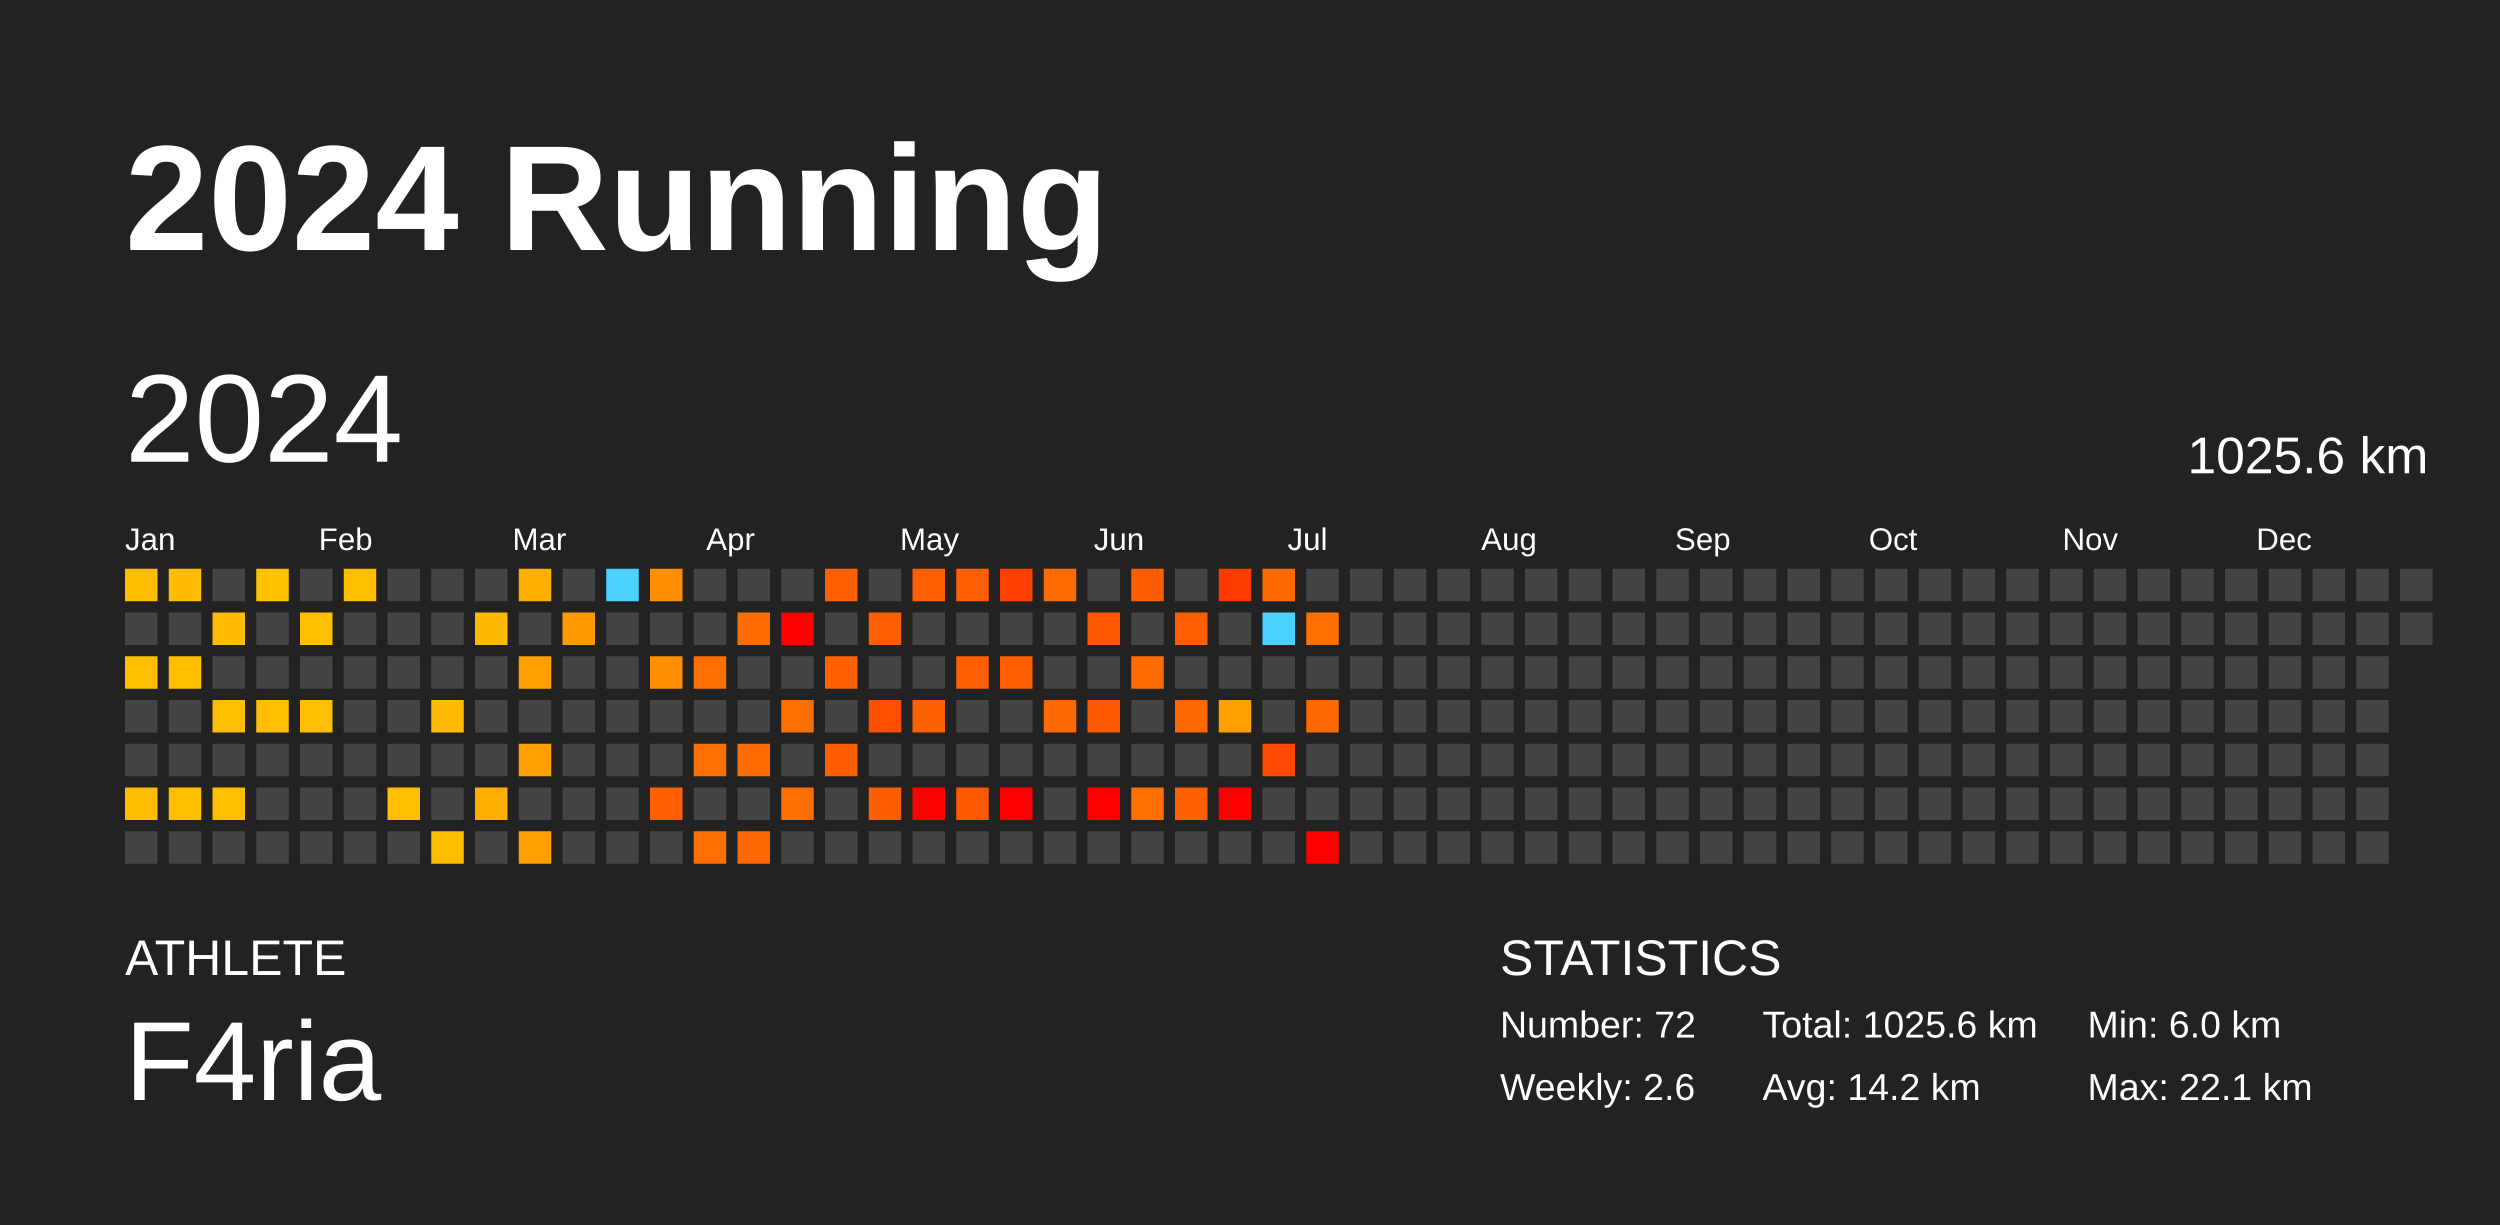
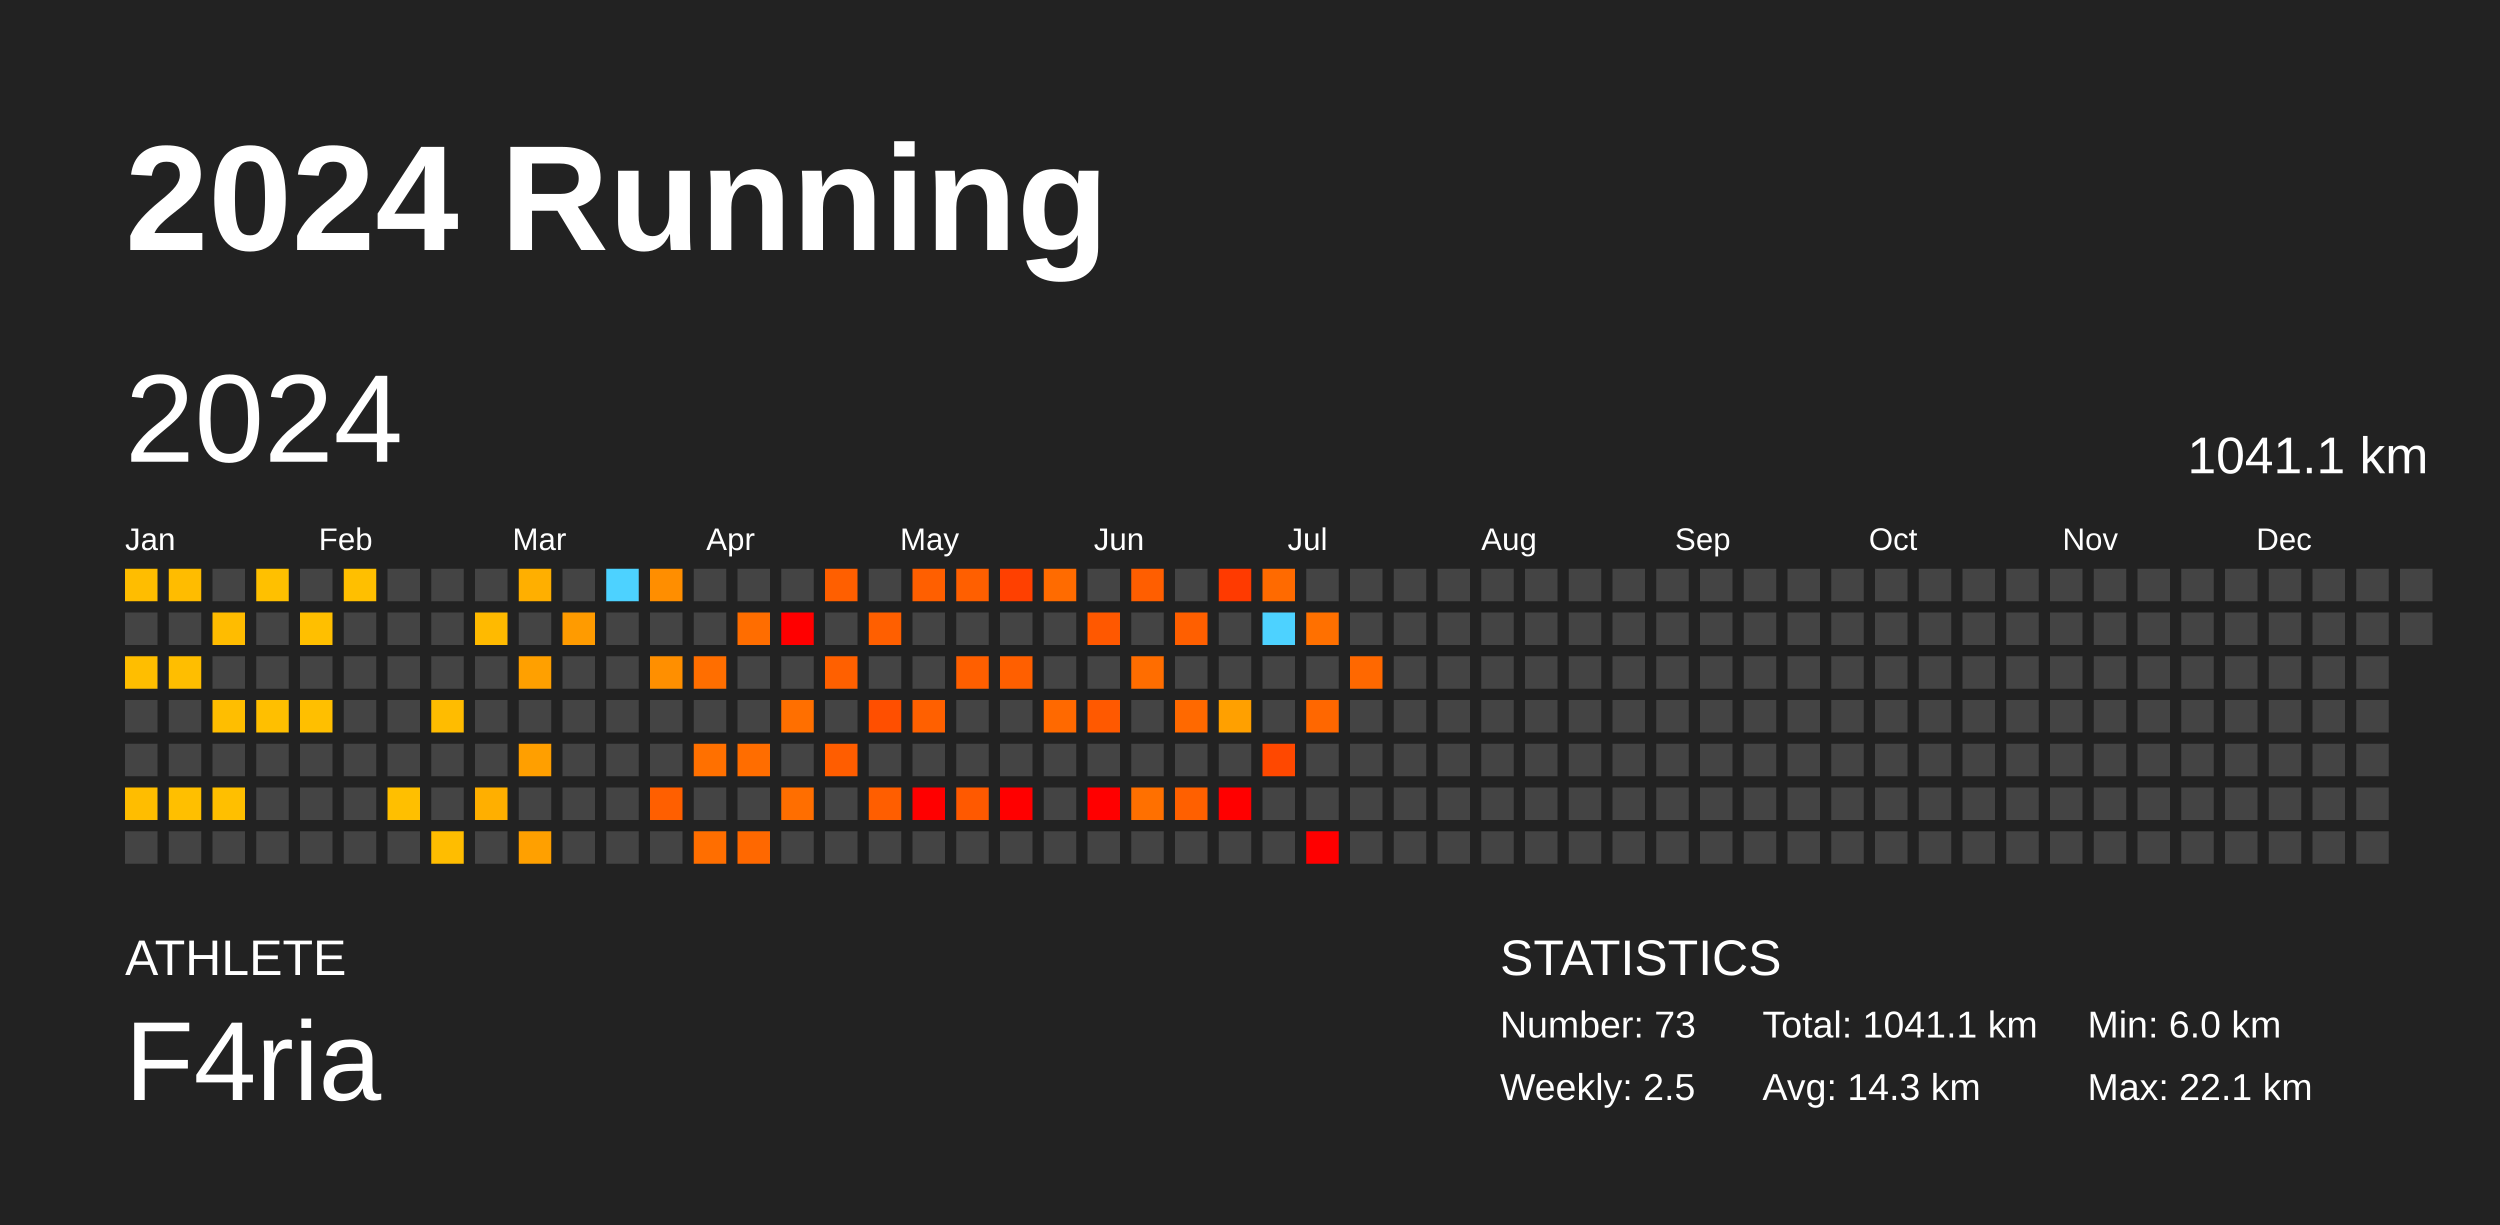
<svg xmlns="http://www.w3.org/2000/svg" baseProfile="full" height="98mm" version="1.1" viewBox="0,0,200,98" width="200mm">
  <defs />
  <rect fill="#222222" height="98" width="200" x="0" y="0" />
  <text fill="#FFFFFF" style="font-size:12px; font-family:Arial; font-weight:bold;" x="10" y="20">2024 Running</text>
  <text fill="#FFFFFF" style="font-size:4px; font-family:Arial" x="10" y="78">ATHLETE</text>
  <text fill="#FFFFFF" style="font-size:9px; font-family:Arial" x="10" y="88">F4ria</text>
  <text fill="#FFFFFF" style="font-size:4px; font-family:Arial" x="120" y="78">STATISTICS</text>
-   <text fill="#FFFFFF" style="font-size:3px; font-family:Arial" x="120" y="83">Number: 72</text>
-   <text fill="#FFFFFF" style="font-size:3px; font-family:Arial" x="120" y="88">Weekly: 2.6</text>
-   <text fill="#FFFFFF" style="font-size:3px; font-family:Arial" x="141" y="83">Total: 1025.6 km</text>
-   <text fill="#FFFFFF" style="font-size:3px; font-family:Arial" x="141" y="88">Avg: 14.2 km</text>
+   <text fill="#FFFFFF" style="font-size:3px; font-family:Arial" x="120" y="83">Number: 73</text>
+   <text fill="#FFFFFF" style="font-size:3px; font-family:Arial" x="120" y="88">Weekly: 2.5</text>
+   <text fill="#FFFFFF" style="font-size:3px; font-family:Arial" x="141" y="83">Total: 1041.1 km</text>
+   <text fill="#FFFFFF" style="font-size:3px; font-family:Arial" x="141" y="88">Avg: 14.3 km</text>
  <text fill="#FFFFFF" style="font-size:3px; font-family:Arial" x="167" y="83">Min: 6.0 km</text>
  <text fill="#FFFFFF" style="font-size:3px; font-family:Arial" x="167" y="88">Max: 22.1 km</text>
  <text dominant-baseline="hanging" fill="#FFFFFF" style="font-size:10.0px; font-family:Arial;" x="10" y="30">2024</text>
-   <text dominant-baseline="hanging" fill="#FFFFFF" style="font-size:4.125px; font-family:Arial;" x="175" y="35">1025.6 km</text>
+   <text dominant-baseline="hanging" fill="#FFFFFF" style="font-size:4.125px; font-family:Arial;" x="175" y="35">1041.1 km</text>
  <text fill="#FFFFFF" style="font-size:2.5px; font-family:Arial" x="10.0" y="44">Jan</text>
  <text fill="#FFFFFF" style="font-size:2.5px; font-family:Arial" x="25.5" y="44">Feb</text>
  <text fill="#FFFFFF" style="font-size:2.5px; font-family:Arial" x="41.0" y="44">Mar</text>
  <text fill="#FFFFFF" style="font-size:2.5px; font-family:Arial" x="56.5" y="44">Apr</text>
  <text fill="#FFFFFF" style="font-size:2.5px; font-family:Arial" x="72.0" y="44">May</text>
  <text fill="#FFFFFF" style="font-size:2.5px; font-family:Arial" x="87.5" y="44">Jun</text>
  <text fill="#FFFFFF" style="font-size:2.5px; font-family:Arial" x="103.0" y="44">Jul</text>
  <text fill="#FFFFFF" style="font-size:2.5px; font-family:Arial" x="118.5" y="44">Aug</text>
  <text fill="#FFFFFF" style="font-size:2.5px; font-family:Arial" x="134.0" y="44">Sep</text>
  <text fill="#FFFFFF" style="font-size:2.5px; font-family:Arial" x="149.5" y="44">Oct</text>
  <text fill="#FFFFFF" style="font-size:2.5px; font-family:Arial" x="165.0" y="44">Nov</text>
  <text fill="#FFFFFF" style="font-size:2.5px; font-family:Arial" x="180.5" y="44">Dec</text>
  <rect fill="#ffbd00" height="2.6" width="2.6" x="10.0" y="45.5" />
  <rect fill="#444444" height="2.6" width="2.6" x="10.0" y="49.0" />
  <rect fill="#ffbe00" height="2.6" width="2.6" x="10.0" y="52.5" />
  <rect fill="#444444" height="2.6" width="2.6" x="10.0" y="56.0" />
  <rect fill="#444444" height="2.6" width="2.6" x="10.0" y="59.5" />
  <rect fill="#ffbd00" height="2.6" width="2.6" x="10.0" y="63.0" />
  <rect fill="#444444" height="2.6" width="2.6" x="10.0" y="66.5" />
  <rect fill="#ffbc00" height="2.6" width="2.6" x="13.5" y="45.5" />
  <rect fill="#444444" height="2.6" width="2.6" x="13.5" y="49.0" />
  <rect fill="#ffbe00" height="2.6" width="2.6" x="13.5" y="52.5" />
  <rect fill="#444444" height="2.6" width="2.6" x="13.5" y="56.0" />
  <rect fill="#444444" height="2.6" width="2.6" x="13.5" y="59.5" />
  <rect fill="#ffbf00" height="2.6" width="2.6" x="13.5" y="63.0" />
  <rect fill="#444444" height="2.6" width="2.6" x="13.5" y="66.5" />
  <rect fill="#444444" height="2.6" width="2.6" x="17.0" y="45.5" />
  <rect fill="#ffbc00" height="2.6" width="2.6" x="17.0" y="49.0" />
  <rect fill="#444444" height="2.6" width="2.6" x="17.0" y="52.5" />
  <rect fill="#ffbe00" height="2.6" width="2.6" x="17.0" y="56.0" />
  <rect fill="#444444" height="2.6" width="2.6" x="17.0" y="59.5" />
  <rect fill="#ffbf00" height="2.6" width="2.6" x="17.0" y="63.0" />
  <rect fill="#444444" height="2.6" width="2.6" x="17.0" y="66.5" />
  <rect fill="#ffc000" height="2.6" width="2.6" x="20.5" y="45.5" />
  <rect fill="#444444" height="2.6" width="2.6" x="20.5" y="49.0" />
  <rect fill="#444444" height="2.6" width="2.6" x="20.5" y="52.5" />
  <rect fill="#ffbf00" height="2.6" width="2.6" x="20.5" y="56.0" />
  <rect fill="#444444" height="2.6" width="2.6" x="20.5" y="59.5" />
  <rect fill="#444444" height="2.6" width="2.6" x="20.5" y="63.0" />
  <rect fill="#444444" height="2.6" width="2.6" x="20.5" y="66.5" />
  <rect fill="#444444" height="2.6" width="2.6" x="24.0" y="45.5" />
  <rect fill="#ffbf00" height="2.6" width="2.6" x="24.0" y="49.0" />
  <rect fill="#444444" height="2.6" width="2.6" x="24.0" y="52.5" />
  <rect fill="#ffbf00" height="2.6" width="2.6" x="24.0" y="56.0" />
  <rect fill="#444444" height="2.6" width="2.6" x="24.0" y="59.5" />
  <rect fill="#444444" height="2.6" width="2.6" x="24.0" y="63.0" />
  <rect fill="#444444" height="2.6" width="2.6" x="24.0" y="66.5" />
  <rect fill="#ffbf00" height="2.6" width="2.6" x="27.5" y="45.5" />
  <rect fill="#444444" height="2.6" width="2.6" x="27.5" y="49.0" />
  <rect fill="#444444" height="2.6" width="2.6" x="27.5" y="52.5" />
  <rect fill="#444444" height="2.6" width="2.6" x="27.5" y="56.0" />
  <rect fill="#444444" height="2.6" width="2.6" x="27.5" y="59.5" />
  <rect fill="#444444" height="2.6" width="2.6" x="27.5" y="63.0" />
  <rect fill="#444444" height="2.6" width="2.6" x="27.5" y="66.5" />
  <rect fill="#444444" height="2.6" width="2.6" x="31.0" y="45.5" />
  <rect fill="#444444" height="2.6" width="2.6" x="31.0" y="49.0" />
  <rect fill="#444444" height="2.6" width="2.6" x="31.0" y="52.5" />
  <rect fill="#444444" height="2.6" width="2.6" x="31.0" y="56.0" />
  <rect fill="#444444" height="2.6" width="2.6" x="31.0" y="59.5" />
  <rect fill="#ffbf00" height="2.6" width="2.6" x="31.0" y="63.0" />
  <rect fill="#444444" height="2.6" width="2.6" x="31.0" y="66.5" />
  <rect fill="#444444" height="2.6" width="2.6" x="34.5" y="45.5" />
  <rect fill="#444444" height="2.6" width="2.6" x="34.5" y="49.0" />
  <rect fill="#444444" height="2.6" width="2.6" x="34.5" y="52.5" />
  <rect fill="#ffbc00" height="2.6" width="2.6" x="34.5" y="56.0" />
  <rect fill="#444444" height="2.6" width="2.6" x="34.5" y="59.5" />
  <rect fill="#444444" height="2.6" width="2.6" x="34.5" y="63.0" />
  <rect fill="#ffbd00" height="2.6" width="2.6" x="34.5" y="66.5" />
  <rect fill="#444444" height="2.6" width="2.6" x="38.0" y="45.5" />
  <rect fill="#ffba00" height="2.6" width="2.6" x="38.0" y="49.0" />
  <rect fill="#444444" height="2.6" width="2.6" x="38.0" y="52.5" />
  <rect fill="#444444" height="2.6" width="2.6" x="38.0" y="56.0" />
  <rect fill="#444444" height="2.6" width="2.6" x="38.0" y="59.5" />
  <rect fill="#ffaf00" height="2.6" width="2.6" x="38.0" y="63.0" />
  <rect fill="#444444" height="2.6" width="2.6" x="38.0" y="66.5" />
  <rect fill="#ffaf00" height="2.6" width="2.6" x="41.5" y="45.5" />
  <rect fill="#444444" height="2.6" width="2.6" x="41.5" y="49.0" />
  <rect fill="#ffa000" height="2.6" width="2.6" x="41.5" y="52.5" />
  <rect fill="#444444" height="2.6" width="2.6" x="41.5" y="56.0" />
  <rect fill="#ff9f00" height="2.6" width="2.6" x="41.5" y="59.5" />
  <rect fill="#444444" height="2.6" width="2.6" x="41.5" y="63.0" />
  <rect fill="#ffa000" height="2.6" width="2.6" x="41.5" y="66.5" />
  <rect fill="#444444" height="2.6" width="2.6" x="45.0" y="45.5" />
  <rect fill="#ff9b00" height="2.6" width="2.6" x="45.0" y="49.0" />
  <rect fill="#444444" height="2.6" width="2.6" x="45.0" y="52.5" />
  <rect fill="#444444" height="2.6" width="2.6" x="45.0" y="56.0" />
  <rect fill="#444444" height="2.6" width="2.6" x="45.0" y="59.5" />
  <rect fill="#444444" height="2.6" width="2.6" x="45.0" y="63.0" />
  <rect fill="#444444" height="2.6" width="2.6" x="45.0" y="66.5" />
  <rect fill="#4dd2ff" height="2.6" width="2.6" x="48.5" y="45.5" />
  <rect fill="#444444" height="2.6" width="2.6" x="48.5" y="49.0" />
  <rect fill="#444444" height="2.6" width="2.6" x="48.5" y="52.5" />
  <rect fill="#444444" height="2.6" width="2.6" x="48.5" y="56.0" />
  <rect fill="#444444" height="2.6" width="2.6" x="48.5" y="59.5" />
  <rect fill="#444444" height="2.6" width="2.6" x="48.5" y="63.0" />
  <rect fill="#444444" height="2.6" width="2.6" x="48.5" y="66.5" />
  <rect fill="#ff8e00" height="2.6" width="2.6" x="52.0" y="45.5" />
  <rect fill="#444444" height="2.6" width="2.6" x="52.0" y="49.0" />
  <rect fill="#ff8f00" height="2.6" width="2.6" x="52.0" y="52.5" />
  <rect fill="#444444" height="2.6" width="2.6" x="52.0" y="56.0" />
  <rect fill="#444444" height="2.6" width="2.6" x="52.0" y="59.5" />
  <rect fill="#ff5f00" height="2.6" width="2.6" x="52.0" y="63.0" />
  <rect fill="#444444" height="2.6" width="2.6" x="52.0" y="66.5" />
  <rect fill="#444444" height="2.6" width="2.6" x="55.5" y="45.5" />
  <rect fill="#444444" height="2.6" width="2.6" x="55.5" y="49.0" />
  <rect fill="#ff6e00" height="2.6" width="2.6" x="55.5" y="52.5" />
  <rect fill="#444444" height="2.6" width="2.6" x="55.5" y="56.0" />
  <rect fill="#ff7000" height="2.6" width="2.6" x="55.5" y="59.5" />
  <rect fill="#444444" height="2.6" width="2.6" x="55.5" y="63.0" />
  <rect fill="#ff6e00" height="2.6" width="2.6" x="55.5" y="66.5" />
  <rect fill="#444444" height="2.6" width="2.6" x="59.0" y="45.5" />
  <rect fill="#ff6d00" height="2.6" width="2.6" x="59.0" y="49.0" />
  <rect fill="#444444" height="2.6" width="2.6" x="59.0" y="52.5" />
  <rect fill="#444444" height="2.6" width="2.6" x="59.0" y="56.0" />
  <rect fill="#ff6d00" height="2.6" width="2.6" x="59.0" y="59.5" />
  <rect fill="#444444" height="2.6" width="2.6" x="59.0" y="63.0" />
  <rect fill="#ff6800" height="2.6" width="2.6" x="59.0" y="66.5" />
  <rect fill="#444444" height="2.6" width="2.6" x="62.5" y="45.5" />
  <rect fill="red" height="2.6" width="2.6" x="62.5" y="49.0" />
  <rect fill="#444444" height="2.6" width="2.6" x="62.5" y="52.5" />
  <rect fill="#ff6f00" height="2.6" width="2.6" x="62.5" y="56.0" />
  <rect fill="#444444" height="2.6" width="2.6" x="62.5" y="59.5" />
  <rect fill="#ff6e00" height="2.6" width="2.6" x="62.5" y="63.0" />
  <rect fill="#444444" height="2.6" width="2.6" x="62.5" y="66.5" />
  <rect fill="#ff5f00" height="2.6" width="2.6" x="66.0" y="45.5" />
  <rect fill="#444444" height="2.6" width="2.6" x="66.0" y="49.0" />
  <rect fill="#ff6000" height="2.6" width="2.6" x="66.0" y="52.5" />
  <rect fill="#444444" height="2.6" width="2.6" x="66.0" y="56.0" />
  <rect fill="#ff5d00" height="2.6" width="2.6" x="66.0" y="59.5" />
  <rect fill="#444444" height="2.6" width="2.6" x="66.0" y="63.0" />
  <rect fill="#444444" height="2.6" width="2.6" x="66.0" y="66.5" />
  <rect fill="#444444" height="2.6" width="2.6" x="69.5" y="45.5" />
  <rect fill="#ff5f00" height="2.6" width="2.6" x="69.5" y="49.0" />
  <rect fill="#444444" height="2.6" width="2.6" x="69.5" y="52.5" />
  <rect fill="#ff4f00" height="2.6" width="2.6" x="69.5" y="56.0" />
  <rect fill="#444444" height="2.6" width="2.6" x="69.5" y="59.5" />
  <rect fill="#ff5e00" height="2.6" width="2.6" x="69.5" y="63.0" />
  <rect fill="#444444" height="2.6" width="2.6" x="69.5" y="66.5" />
  <rect fill="#ff5f00" height="2.6" width="2.6" x="73.0" y="45.5" />
  <rect fill="#444444" height="2.6" width="2.6" x="73.0" y="49.0" />
  <rect fill="#444444" height="2.6" width="2.6" x="73.0" y="52.5" />
  <rect fill="#ff6000" height="2.6" width="2.6" x="73.0" y="56.0" />
  <rect fill="#444444" height="2.6" width="2.6" x="73.0" y="59.5" />
  <rect fill="red" height="2.6" width="2.6" x="73.0" y="63.0" />
  <rect fill="#444444" height="2.6" width="2.6" x="73.0" y="66.5" />
  <rect fill="#ff5f00" height="2.6" width="2.6" x="76.5" y="45.5" />
  <rect fill="#444444" height="2.6" width="2.6" x="76.5" y="49.0" />
  <rect fill="#ff5f00" height="2.6" width="2.6" x="76.5" y="52.5" />
  <rect fill="#444444" height="2.6" width="2.6" x="76.5" y="56.0" />
  <rect fill="#444444" height="2.6" width="2.6" x="76.5" y="59.5" />
  <rect fill="#ff5900" height="2.6" width="2.6" x="76.5" y="63.0" />
  <rect fill="#444444" height="2.6" width="2.6" x="76.5" y="66.5" />
  <rect fill="#ff4000" height="2.6" width="2.6" x="80.0" y="45.5" />
  <rect fill="#444444" height="2.6" width="2.6" x="80.0" y="49.0" />
  <rect fill="#ff5f00" height="2.6" width="2.6" x="80.0" y="52.5" />
  <rect fill="#444444" height="2.6" width="2.6" x="80.0" y="56.0" />
  <rect fill="#444444" height="2.6" width="2.6" x="80.0" y="59.5" />
  <rect fill="red" height="2.6" width="2.6" x="80.0" y="63.0" />
  <rect fill="#444444" height="2.6" width="2.6" x="80.0" y="66.5" />
  <rect fill="#ff6b00" height="2.6" width="2.6" x="83.5" y="45.5" />
  <rect fill="#444444" height="2.6" width="2.6" x="83.5" y="49.0" />
  <rect fill="#444444" height="2.6" width="2.6" x="83.5" y="52.5" />
  <rect fill="#ff6900" height="2.6" width="2.6" x="83.5" y="56.0" />
  <rect fill="#444444" height="2.6" width="2.6" x="83.5" y="59.5" />
  <rect fill="#444444" height="2.6" width="2.6" x="83.5" y="63.0" />
  <rect fill="#444444" height="2.6" width="2.6" x="83.5" y="66.5" />
  <rect fill="#444444" height="2.6" width="2.6" x="87.0" y="45.5" />
  <rect fill="#ff5800" height="2.6" width="2.6" x="87.0" y="49.0" />
  <rect fill="#444444" height="2.6" width="2.6" x="87.0" y="52.5" />
  <rect fill="#ff5900" height="2.6" width="2.6" x="87.0" y="56.0" />
  <rect fill="#444444" height="2.6" width="2.6" x="87.0" y="59.5" />
  <rect fill="red" height="2.6" width="2.6" x="87.0" y="63.0" />
  <rect fill="#444444" height="2.6" width="2.6" x="87.0" y="66.5" />
  <rect fill="#ff5e00" height="2.6" width="2.6" x="90.5" y="45.5" />
  <rect fill="#444444" height="2.6" width="2.6" x="90.5" y="49.0" />
  <rect fill="#ff6d00" height="2.6" width="2.6" x="90.5" y="52.5" />
  <rect fill="#444444" height="2.6" width="2.6" x="90.5" y="56.0" />
  <rect fill="#444444" height="2.6" width="2.6" x="90.5" y="59.5" />
  <rect fill="#ff7000" height="2.6" width="2.6" x="90.5" y="63.0" />
  <rect fill="#444444" height="2.6" width="2.6" x="90.5" y="66.5" />
  <rect fill="#444444" height="2.6" width="2.6" x="94.0" y="45.5" />
  <rect fill="#ff5f00" height="2.6" width="2.6" x="94.0" y="49.0" />
  <rect fill="#444444" height="2.6" width="2.6" x="94.0" y="52.5" />
  <rect fill="#ff6900" height="2.6" width="2.6" x="94.0" y="56.0" />
  <rect fill="#444444" height="2.6" width="2.6" x="94.0" y="59.5" />
  <rect fill="#ff6000" height="2.6" width="2.6" x="94.0" y="63.0" />
  <rect fill="#444444" height="2.6" width="2.6" x="94.0" y="66.5" />
  <rect fill="#ff3a00" height="2.6" width="2.6" x="97.5" y="45.5" />
  <rect fill="#444444" height="2.6" width="2.6" x="97.5" y="49.0" />
  <rect fill="#444444" height="2.6" width="2.6" x="97.5" y="52.5" />
  <rect fill="#ffa000" height="2.6" width="2.6" x="97.5" y="56.0" />
  <rect fill="#444444" height="2.6" width="2.6" x="97.5" y="59.5" />
  <rect fill="red" height="2.6" width="2.6" x="97.5" y="63.0" />
  <rect fill="#444444" height="2.6" width="2.6" x="97.5" y="66.5" />
  <rect fill="#ff6a00" height="2.6" width="2.6" x="101.0" y="45.5" />
  <rect fill="#4dd2ff" height="2.6" width="2.6" x="101.0" y="49.0" />
  <rect fill="#444444" height="2.6" width="2.6" x="101.0" y="52.5" />
  <rect fill="#444444" height="2.6" width="2.6" x="101.0" y="56.0" />
  <rect fill="#ff4800" height="2.6" width="2.6" x="101.0" y="59.5" />
  <rect fill="#444444" height="2.6" width="2.6" x="101.0" y="63.0" />
  <rect fill="#444444" height="2.6" width="2.6" x="101.0" y="66.5" />
  <rect fill="#444444" height="2.6" width="2.6" x="104.5" y="45.5" />
  <rect fill="#ff7000" height="2.6" width="2.6" x="104.5" y="49.0" />
  <rect fill="#444444" height="2.6" width="2.6" x="104.5" y="52.5" />
  <rect fill="#ff6700" height="2.6" width="2.6" x="104.5" y="56.0" />
  <rect fill="#444444" height="2.6" width="2.6" x="104.5" y="59.5" />
  <rect fill="#444444" height="2.6" width="2.6" x="104.5" y="63.0" />
  <rect fill="red" height="2.6" width="2.6" x="104.5" y="66.5" />
  <rect fill="#444444" height="2.6" width="2.6" x="108.0" y="45.5" />
  <rect fill="#444444" height="2.6" width="2.6" x="108.0" y="49.0" />
-   <rect fill="#444444" height="2.6" width="2.6" x="108.0" y="52.5" />
+   <rect fill="#ff6800" height="2.6" width="2.6" x="108.0" y="52.5" />
  <rect fill="#444444" height="2.6" width="2.6" x="108.0" y="56.0" />
  <rect fill="#444444" height="2.6" width="2.6" x="108.0" y="59.5" />
  <rect fill="#444444" height="2.6" width="2.6" x="108.0" y="63.0" />
  <rect fill="#444444" height="2.6" width="2.6" x="108.0" y="66.5" />
  <rect fill="#444444" height="2.6" width="2.6" x="111.5" y="45.5" />
  <rect fill="#444444" height="2.6" width="2.6" x="111.5" y="49.0" />
  <rect fill="#444444" height="2.6" width="2.6" x="111.5" y="52.5" />
  <rect fill="#444444" height="2.6" width="2.6" x="111.5" y="56.0" />
  <rect fill="#444444" height="2.6" width="2.6" x="111.5" y="59.5" />
  <rect fill="#444444" height="2.6" width="2.6" x="111.5" y="63.0" />
  <rect fill="#444444" height="2.6" width="2.6" x="111.5" y="66.5" />
  <rect fill="#444444" height="2.6" width="2.6" x="115.0" y="45.5" />
  <rect fill="#444444" height="2.6" width="2.6" x="115.0" y="49.0" />
  <rect fill="#444444" height="2.6" width="2.6" x="115.0" y="52.5" />
  <rect fill="#444444" height="2.6" width="2.6" x="115.0" y="56.0" />
  <rect fill="#444444" height="2.6" width="2.6" x="115.0" y="59.5" />
  <rect fill="#444444" height="2.6" width="2.6" x="115.0" y="63.0" />
  <rect fill="#444444" height="2.6" width="2.6" x="115.0" y="66.5" />
  <rect fill="#444444" height="2.6" width="2.6" x="118.5" y="45.5" />
  <rect fill="#444444" height="2.6" width="2.6" x="118.5" y="49.0" />
  <rect fill="#444444" height="2.6" width="2.6" x="118.5" y="52.5" />
  <rect fill="#444444" height="2.6" width="2.6" x="118.5" y="56.0" />
  <rect fill="#444444" height="2.6" width="2.6" x="118.5" y="59.5" />
  <rect fill="#444444" height="2.6" width="2.6" x="118.5" y="63.0" />
  <rect fill="#444444" height="2.6" width="2.6" x="118.5" y="66.5" />
  <rect fill="#444444" height="2.6" width="2.6" x="122.0" y="45.5" />
  <rect fill="#444444" height="2.6" width="2.6" x="122.0" y="49.0" />
  <rect fill="#444444" height="2.6" width="2.6" x="122.0" y="52.5" />
  <rect fill="#444444" height="2.6" width="2.6" x="122.0" y="56.0" />
  <rect fill="#444444" height="2.6" width="2.6" x="122.0" y="59.5" />
  <rect fill="#444444" height="2.6" width="2.6" x="122.0" y="63.0" />
  <rect fill="#444444" height="2.6" width="2.6" x="122.0" y="66.5" />
  <rect fill="#444444" height="2.6" width="2.6" x="125.5" y="45.5" />
  <rect fill="#444444" height="2.6" width="2.6" x="125.5" y="49.0" />
  <rect fill="#444444" height="2.6" width="2.6" x="125.5" y="52.5" />
  <rect fill="#444444" height="2.6" width="2.6" x="125.5" y="56.0" />
  <rect fill="#444444" height="2.6" width="2.6" x="125.5" y="59.5" />
  <rect fill="#444444" height="2.6" width="2.6" x="125.5" y="63.0" />
  <rect fill="#444444" height="2.6" width="2.6" x="125.5" y="66.5" />
  <rect fill="#444444" height="2.6" width="2.6" x="129.0" y="45.5" />
  <rect fill="#444444" height="2.6" width="2.6" x="129.0" y="49.0" />
  <rect fill="#444444" height="2.6" width="2.6" x="129.0" y="52.5" />
  <rect fill="#444444" height="2.6" width="2.6" x="129.0" y="56.0" />
  <rect fill="#444444" height="2.6" width="2.6" x="129.0" y="59.5" />
  <rect fill="#444444" height="2.6" width="2.6" x="129.0" y="63.0" />
  <rect fill="#444444" height="2.6" width="2.6" x="129.0" y="66.5" />
  <rect fill="#444444" height="2.6" width="2.6" x="132.5" y="45.5" />
  <rect fill="#444444" height="2.6" width="2.6" x="132.5" y="49.0" />
  <rect fill="#444444" height="2.6" width="2.6" x="132.5" y="52.5" />
  <rect fill="#444444" height="2.6" width="2.6" x="132.5" y="56.0" />
  <rect fill="#444444" height="2.6" width="2.6" x="132.5" y="59.5" />
  <rect fill="#444444" height="2.6" width="2.6" x="132.5" y="63.0" />
  <rect fill="#444444" height="2.6" width="2.6" x="132.5" y="66.5" />
  <rect fill="#444444" height="2.6" width="2.6" x="136.0" y="45.5" />
  <rect fill="#444444" height="2.6" width="2.6" x="136.0" y="49.0" />
  <rect fill="#444444" height="2.6" width="2.6" x="136.0" y="52.5" />
  <rect fill="#444444" height="2.6" width="2.6" x="136.0" y="56.0" />
  <rect fill="#444444" height="2.6" width="2.6" x="136.0" y="59.5" />
  <rect fill="#444444" height="2.6" width="2.6" x="136.0" y="63.0" />
  <rect fill="#444444" height="2.6" width="2.6" x="136.0" y="66.5" />
  <rect fill="#444444" height="2.6" width="2.6" x="139.5" y="45.5" />
  <rect fill="#444444" height="2.6" width="2.6" x="139.5" y="49.0" />
  <rect fill="#444444" height="2.6" width="2.6" x="139.5" y="52.5" />
  <rect fill="#444444" height="2.6" width="2.6" x="139.5" y="56.0" />
  <rect fill="#444444" height="2.6" width="2.6" x="139.5" y="59.5" />
  <rect fill="#444444" height="2.6" width="2.6" x="139.5" y="63.0" />
  <rect fill="#444444" height="2.6" width="2.6" x="139.5" y="66.5" />
  <rect fill="#444444" height="2.6" width="2.6" x="143.0" y="45.5" />
  <rect fill="#444444" height="2.6" width="2.6" x="143.0" y="49.0" />
  <rect fill="#444444" height="2.6" width="2.6" x="143.0" y="52.5" />
  <rect fill="#444444" height="2.6" width="2.6" x="143.0" y="56.0" />
  <rect fill="#444444" height="2.6" width="2.6" x="143.0" y="59.5" />
  <rect fill="#444444" height="2.6" width="2.6" x="143.0" y="63.0" />
  <rect fill="#444444" height="2.6" width="2.6" x="143.0" y="66.5" />
  <rect fill="#444444" height="2.6" width="2.6" x="146.5" y="45.5" />
  <rect fill="#444444" height="2.6" width="2.6" x="146.5" y="49.0" />
  <rect fill="#444444" height="2.6" width="2.6" x="146.5" y="52.5" />
  <rect fill="#444444" height="2.6" width="2.6" x="146.5" y="56.0" />
  <rect fill="#444444" height="2.6" width="2.6" x="146.5" y="59.5" />
  <rect fill="#444444" height="2.6" width="2.6" x="146.5" y="63.0" />
  <rect fill="#444444" height="2.6" width="2.6" x="146.5" y="66.5" />
  <rect fill="#444444" height="2.6" width="2.6" x="150.0" y="45.5" />
  <rect fill="#444444" height="2.6" width="2.6" x="150.0" y="49.0" />
  <rect fill="#444444" height="2.6" width="2.6" x="150.0" y="52.5" />
  <rect fill="#444444" height="2.6" width="2.6" x="150.0" y="56.0" />
  <rect fill="#444444" height="2.6" width="2.6" x="150.0" y="59.5" />
  <rect fill="#444444" height="2.6" width="2.6" x="150.0" y="63.0" />
  <rect fill="#444444" height="2.6" width="2.6" x="150.0" y="66.5" />
  <rect fill="#444444" height="2.6" width="2.6" x="153.5" y="45.5" />
  <rect fill="#444444" height="2.6" width="2.6" x="153.5" y="49.0" />
  <rect fill="#444444" height="2.6" width="2.6" x="153.5" y="52.5" />
  <rect fill="#444444" height="2.6" width="2.6" x="153.5" y="56.0" />
  <rect fill="#444444" height="2.6" width="2.6" x="153.5" y="59.5" />
  <rect fill="#444444" height="2.6" width="2.6" x="153.5" y="63.0" />
  <rect fill="#444444" height="2.6" width="2.6" x="153.5" y="66.5" />
  <rect fill="#444444" height="2.6" width="2.6" x="157.0" y="45.5" />
  <rect fill="#444444" height="2.6" width="2.6" x="157.0" y="49.0" />
  <rect fill="#444444" height="2.6" width="2.6" x="157.0" y="52.5" />
  <rect fill="#444444" height="2.6" width="2.6" x="157.0" y="56.0" />
  <rect fill="#444444" height="2.6" width="2.6" x="157.0" y="59.5" />
  <rect fill="#444444" height="2.6" width="2.6" x="157.0" y="63.0" />
  <rect fill="#444444" height="2.6" width="2.6" x="157.0" y="66.5" />
  <rect fill="#444444" height="2.6" width="2.6" x="160.5" y="45.5" />
  <rect fill="#444444" height="2.6" width="2.6" x="160.5" y="49.0" />
  <rect fill="#444444" height="2.6" width="2.6" x="160.5" y="52.5" />
  <rect fill="#444444" height="2.6" width="2.6" x="160.5" y="56.0" />
  <rect fill="#444444" height="2.6" width="2.6" x="160.5" y="59.5" />
  <rect fill="#444444" height="2.6" width="2.6" x="160.5" y="63.0" />
  <rect fill="#444444" height="2.6" width="2.6" x="160.5" y="66.5" />
  <rect fill="#444444" height="2.6" width="2.6" x="164.0" y="45.5" />
  <rect fill="#444444" height="2.6" width="2.6" x="164.0" y="49.0" />
  <rect fill="#444444" height="2.6" width="2.6" x="164.0" y="52.5" />
  <rect fill="#444444" height="2.6" width="2.6" x="164.0" y="56.0" />
  <rect fill="#444444" height="2.6" width="2.6" x="164.0" y="59.5" />
  <rect fill="#444444" height="2.6" width="2.6" x="164.0" y="63.0" />
  <rect fill="#444444" height="2.6" width="2.6" x="164.0" y="66.5" />
  <rect fill="#444444" height="2.6" width="2.6" x="167.5" y="45.5" />
  <rect fill="#444444" height="2.6" width="2.6" x="167.5" y="49.0" />
  <rect fill="#444444" height="2.6" width="2.6" x="167.5" y="52.5" />
  <rect fill="#444444" height="2.6" width="2.6" x="167.5" y="56.0" />
  <rect fill="#444444" height="2.6" width="2.6" x="167.5" y="59.5" />
  <rect fill="#444444" height="2.6" width="2.6" x="167.5" y="63.0" />
  <rect fill="#444444" height="2.6" width="2.6" x="167.5" y="66.5" />
  <rect fill="#444444" height="2.6" width="2.6" x="171.0" y="45.5" />
  <rect fill="#444444" height="2.6" width="2.6" x="171.0" y="49.0" />
  <rect fill="#444444" height="2.6" width="2.6" x="171.0" y="52.5" />
  <rect fill="#444444" height="2.6" width="2.6" x="171.0" y="56.0" />
  <rect fill="#444444" height="2.6" width="2.6" x="171.0" y="59.5" />
  <rect fill="#444444" height="2.6" width="2.6" x="171.0" y="63.0" />
  <rect fill="#444444" height="2.6" width="2.6" x="171.0" y="66.5" />
  <rect fill="#444444" height="2.6" width="2.6" x="174.5" y="45.5" />
  <rect fill="#444444" height="2.6" width="2.6" x="174.5" y="49.0" />
  <rect fill="#444444" height="2.6" width="2.6" x="174.5" y="52.5" />
  <rect fill="#444444" height="2.6" width="2.6" x="174.5" y="56.0" />
  <rect fill="#444444" height="2.6" width="2.6" x="174.5" y="59.5" />
  <rect fill="#444444" height="2.6" width="2.6" x="174.5" y="63.0" />
  <rect fill="#444444" height="2.6" width="2.6" x="174.5" y="66.5" />
  <rect fill="#444444" height="2.6" width="2.6" x="178.0" y="45.5" />
  <rect fill="#444444" height="2.6" width="2.6" x="178.0" y="49.0" />
  <rect fill="#444444" height="2.6" width="2.6" x="178.0" y="52.5" />
  <rect fill="#444444" height="2.6" width="2.6" x="178.0" y="56.0" />
  <rect fill="#444444" height="2.6" width="2.6" x="178.0" y="59.5" />
  <rect fill="#444444" height="2.6" width="2.6" x="178.0" y="63.0" />
  <rect fill="#444444" height="2.6" width="2.6" x="178.0" y="66.5" />
  <rect fill="#444444" height="2.6" width="2.6" x="181.5" y="45.5" />
  <rect fill="#444444" height="2.6" width="2.6" x="181.5" y="49.0" />
  <rect fill="#444444" height="2.6" width="2.6" x="181.5" y="52.5" />
  <rect fill="#444444" height="2.6" width="2.6" x="181.5" y="56.0" />
  <rect fill="#444444" height="2.6" width="2.6" x="181.5" y="59.5" />
  <rect fill="#444444" height="2.6" width="2.6" x="181.5" y="63.0" />
  <rect fill="#444444" height="2.6" width="2.6" x="181.5" y="66.5" />
  <rect fill="#444444" height="2.6" width="2.6" x="185.0" y="45.5" />
  <rect fill="#444444" height="2.6" width="2.6" x="185.0" y="49.0" />
  <rect fill="#444444" height="2.6" width="2.6" x="185.0" y="52.5" />
  <rect fill="#444444" height="2.6" width="2.6" x="185.0" y="56.0" />
  <rect fill="#444444" height="2.6" width="2.6" x="185.0" y="59.5" />
  <rect fill="#444444" height="2.6" width="2.6" x="185.0" y="63.0" />
  <rect fill="#444444" height="2.6" width="2.6" x="185.0" y="66.5" />
  <rect fill="#444444" height="2.6" width="2.6" x="188.5" y="45.5" />
  <rect fill="#444444" height="2.6" width="2.6" x="188.5" y="49.0" />
  <rect fill="#444444" height="2.6" width="2.6" x="188.5" y="52.5" />
  <rect fill="#444444" height="2.6" width="2.6" x="188.5" y="56.0" />
  <rect fill="#444444" height="2.6" width="2.6" x="188.5" y="59.5" />
  <rect fill="#444444" height="2.6" width="2.6" x="188.5" y="63.0" />
  <rect fill="#444444" height="2.6" width="2.6" x="188.5" y="66.5" />
  <rect fill="#444444" height="2.6" width="2.6" x="192.0" y="45.5" />
  <rect fill="#444444" height="2.6" width="2.6" x="192.0" y="49.0" />
</svg>
